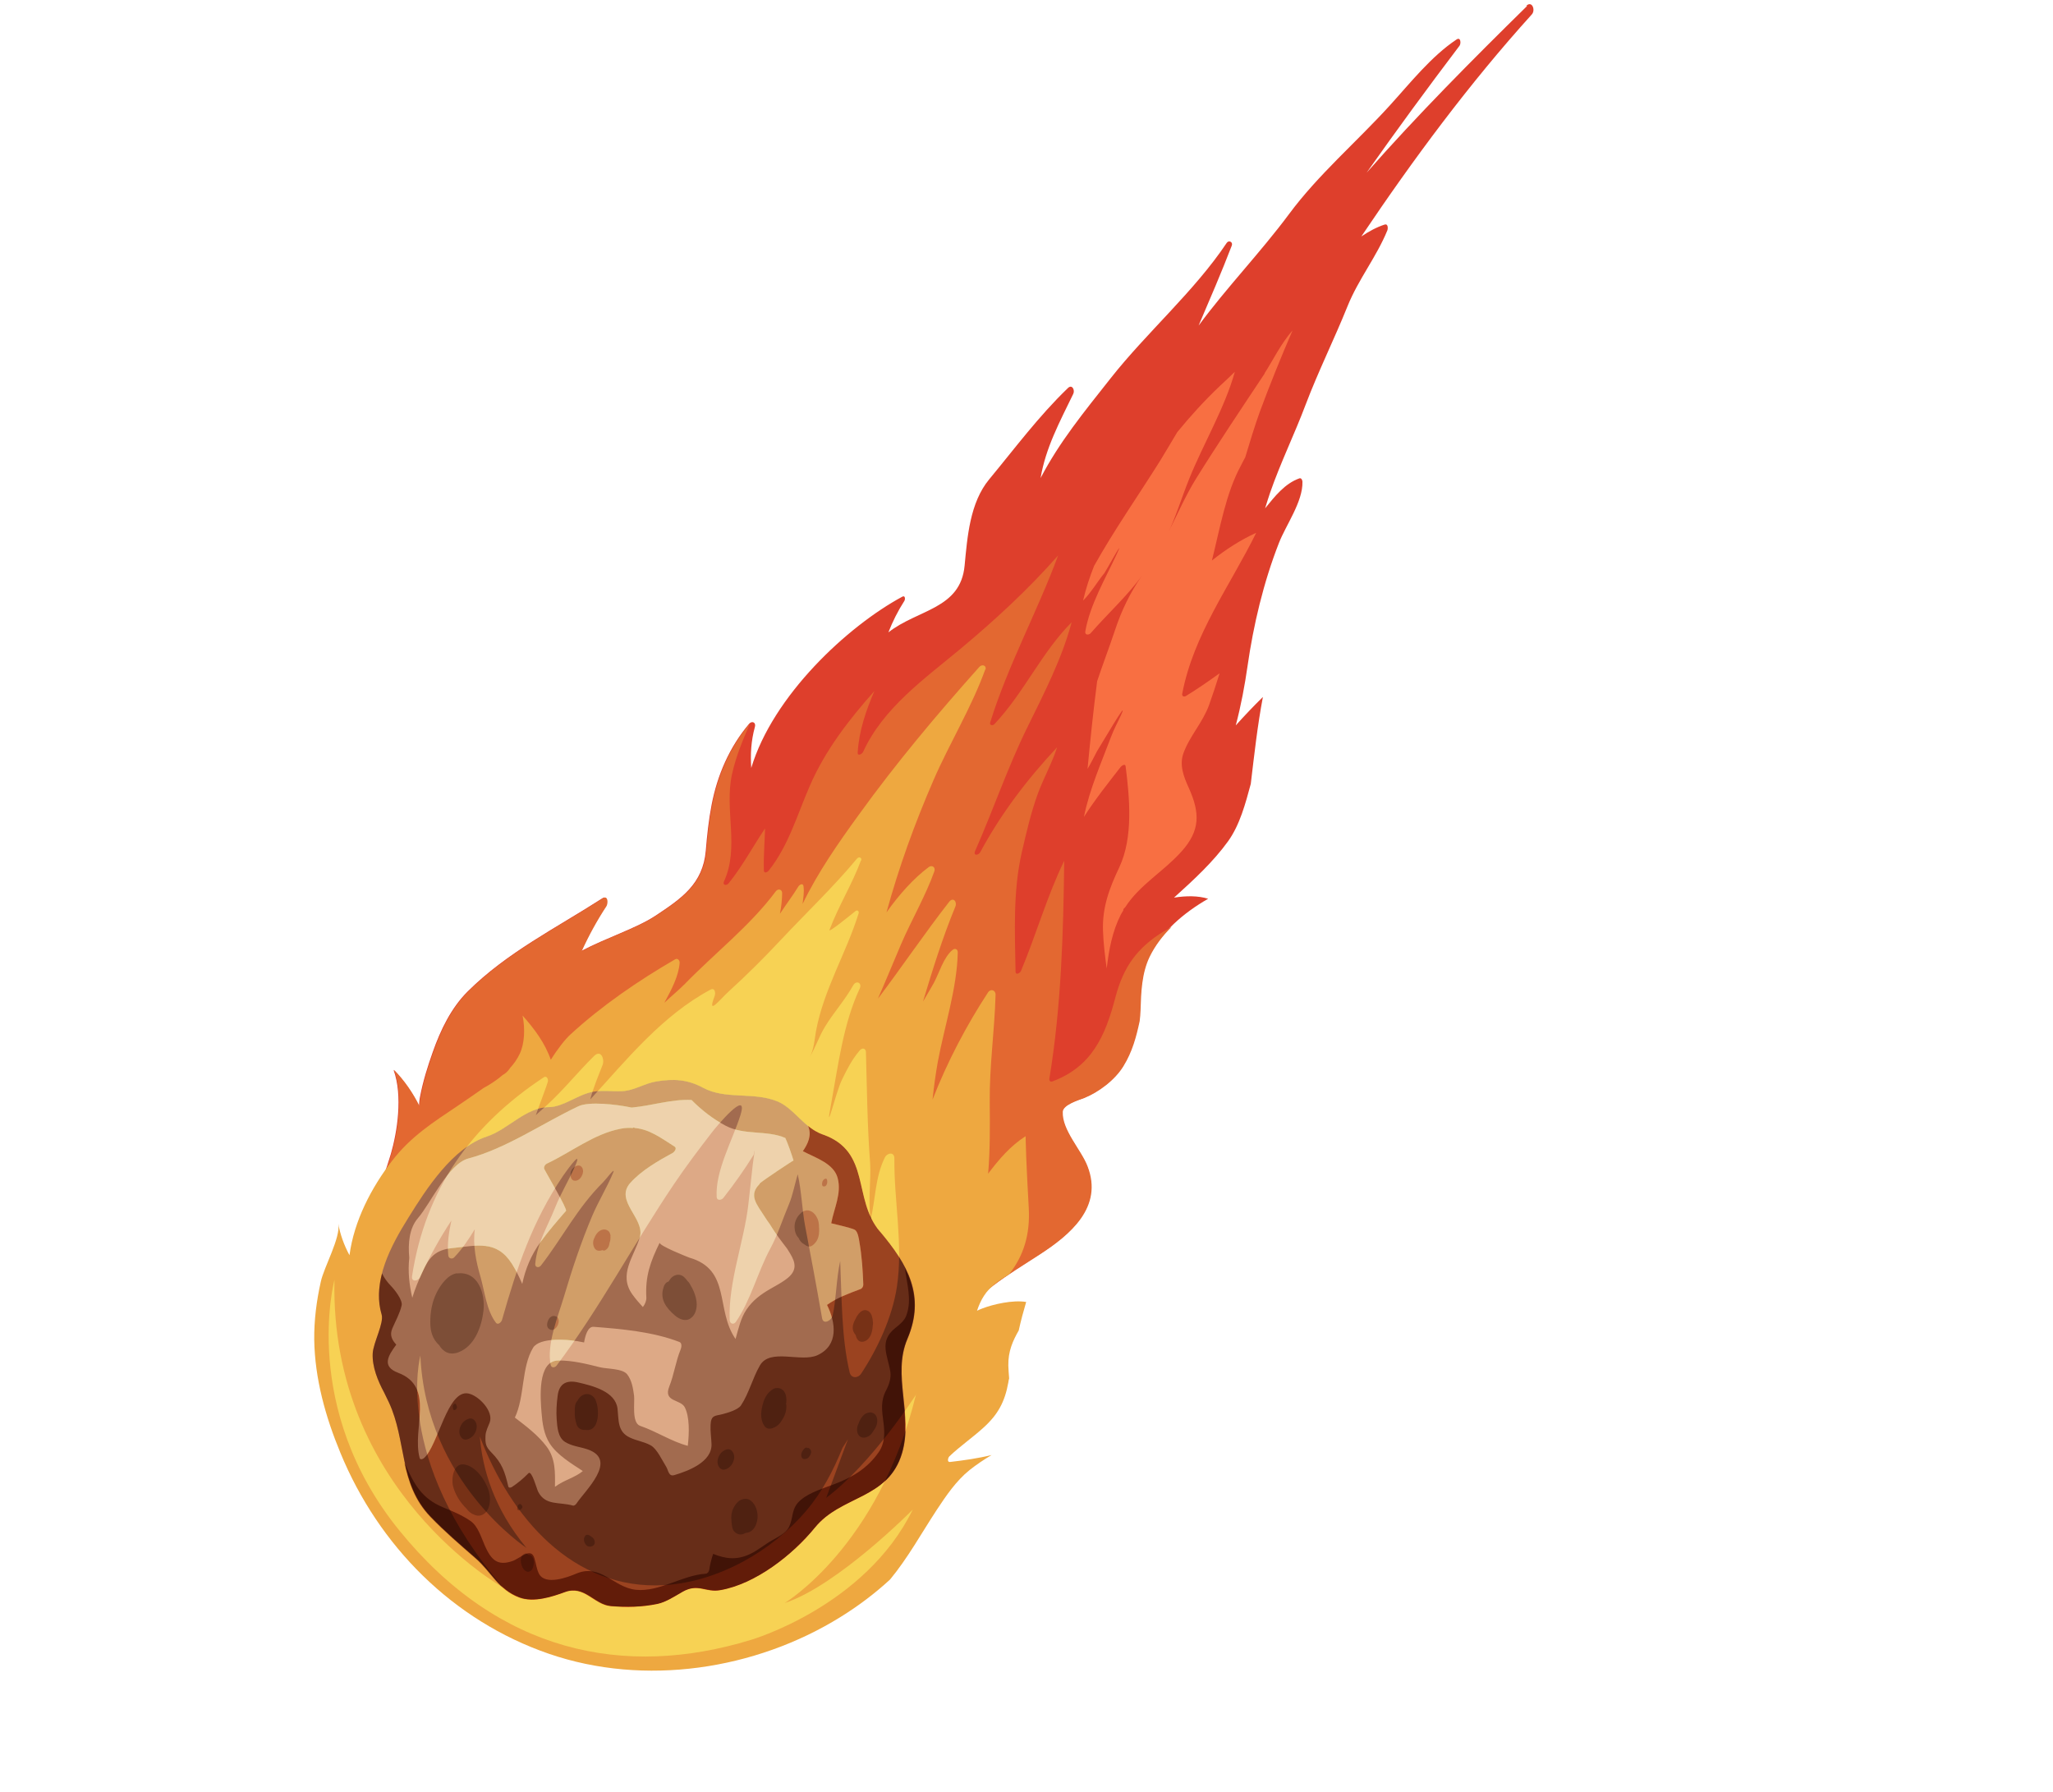
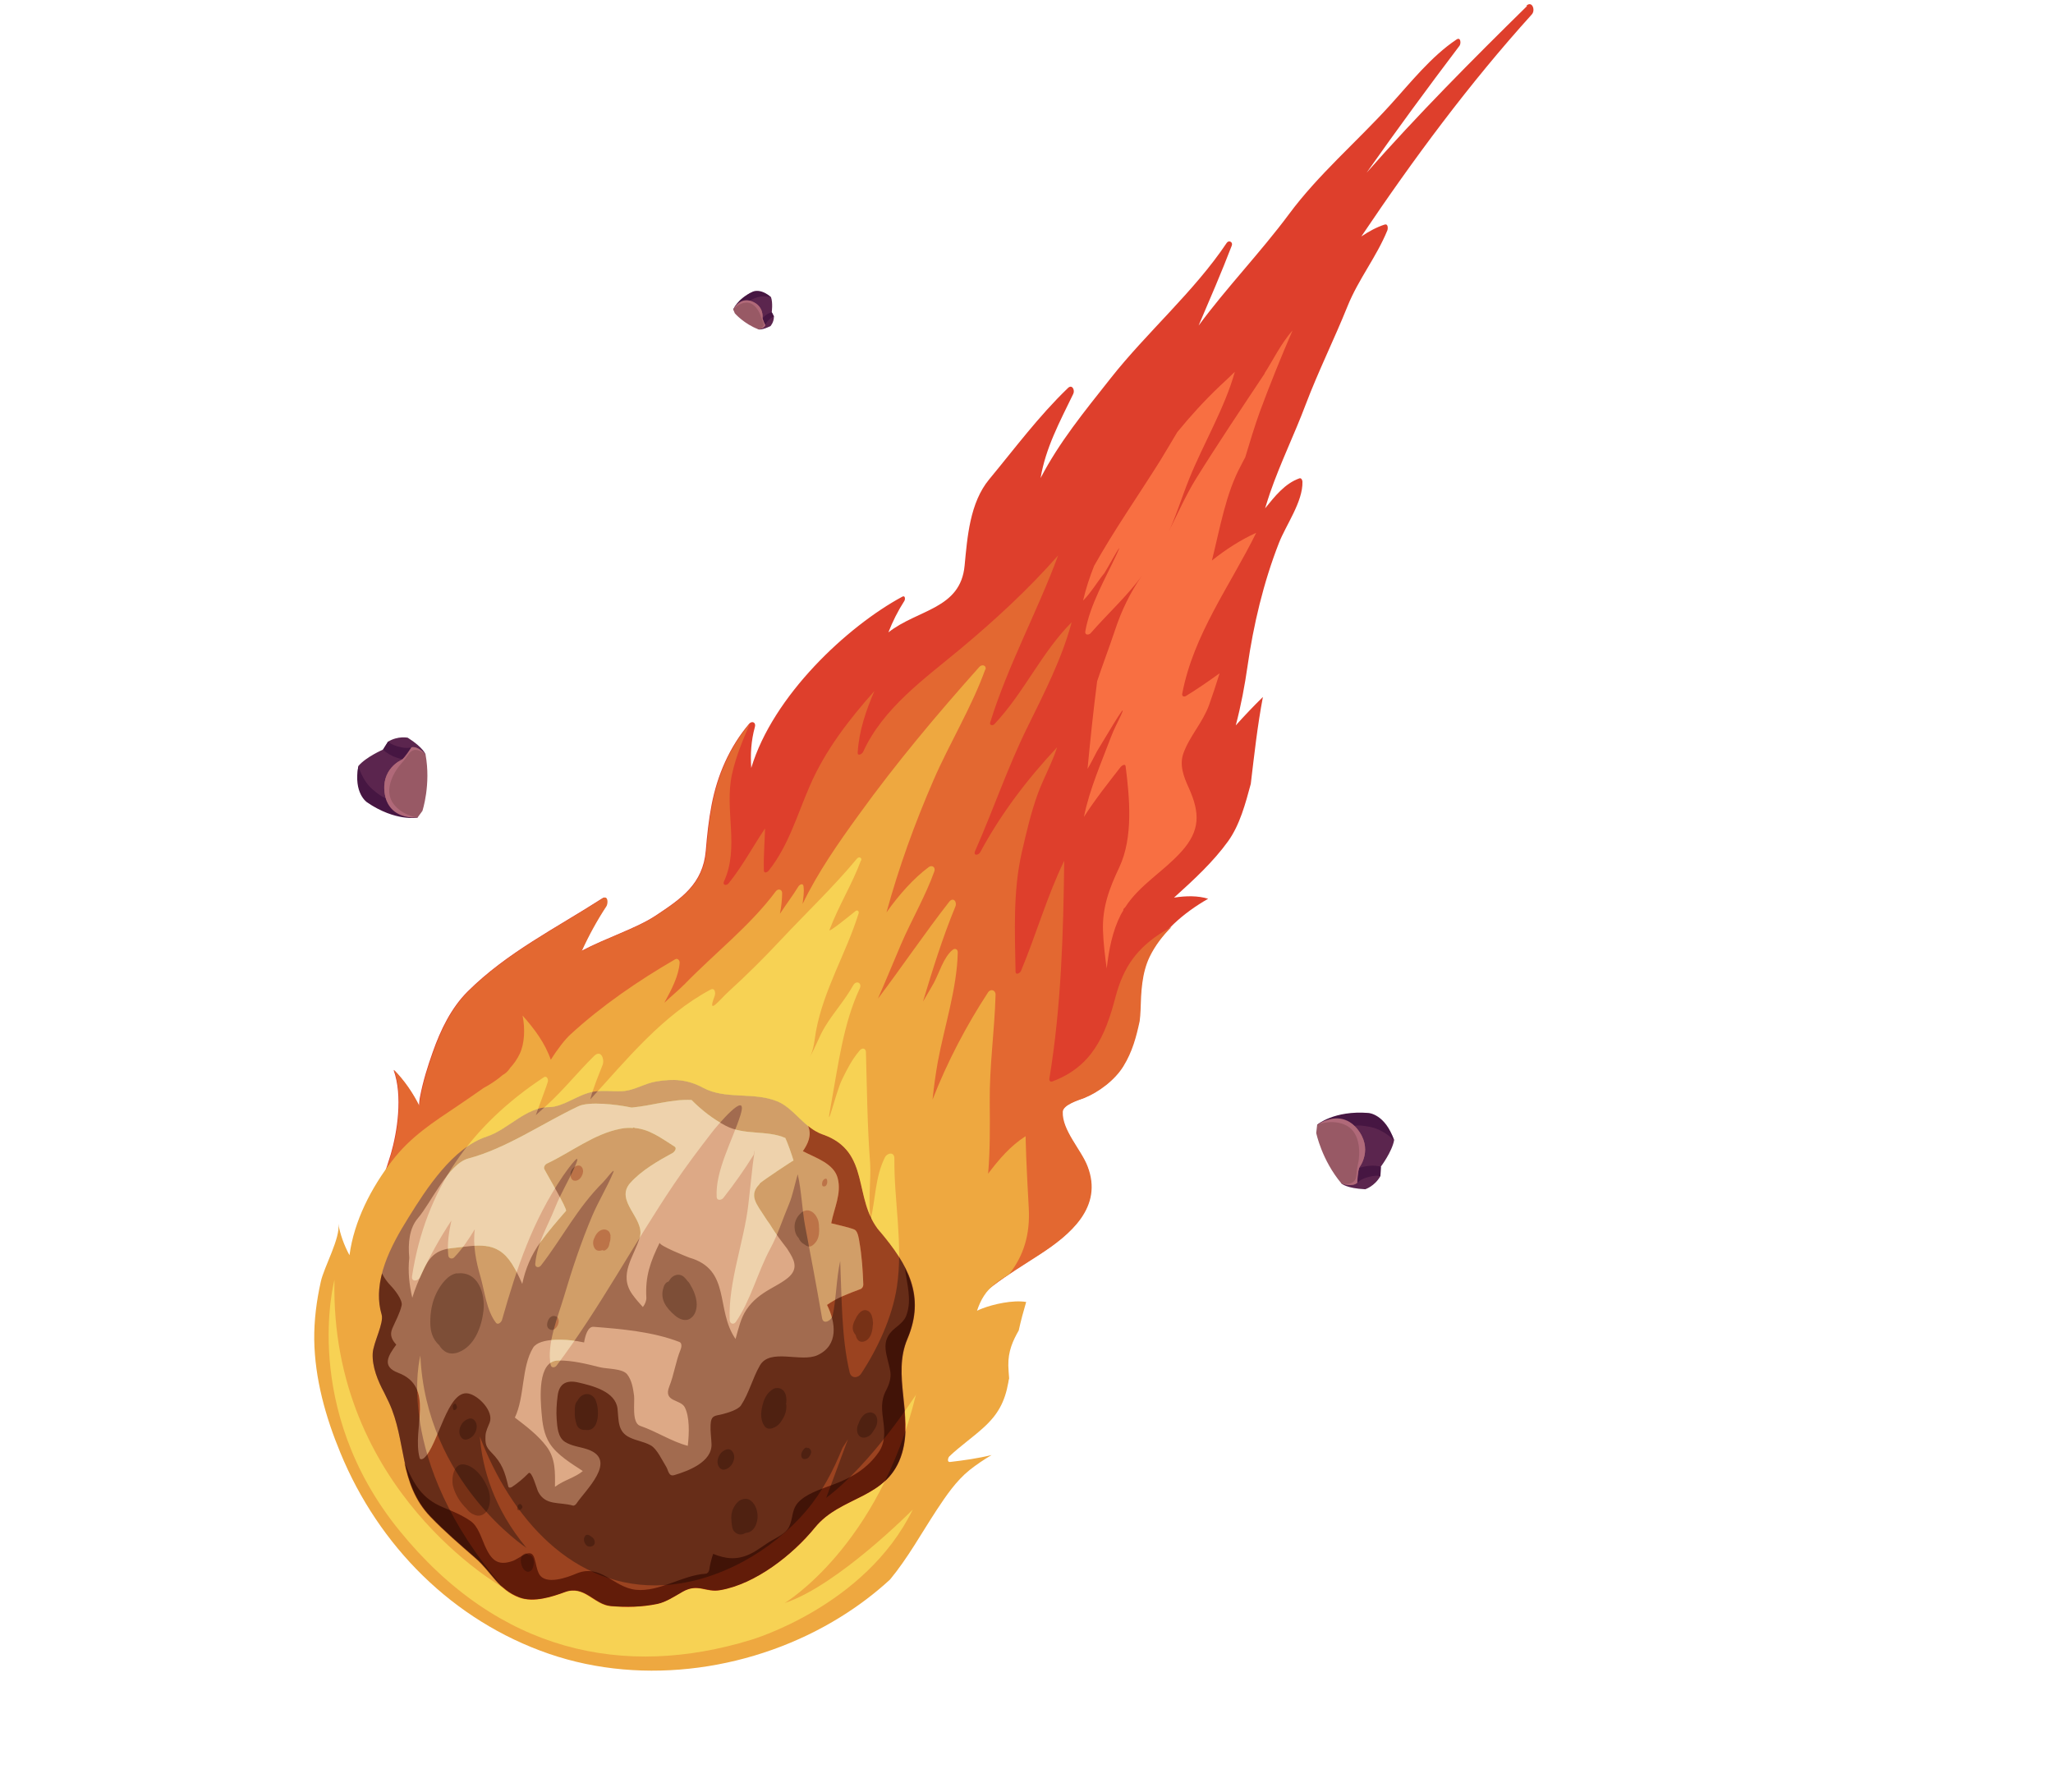
<svg xmlns="http://www.w3.org/2000/svg" width="840" height="733" viewBox="0 0 840 733" fill="none">
  <path d="M624.825 2.444C602.056 24.818 579.935 47.077 559.16 70.653C571.493 53.158 584.174 35.868 597.17 18.722C597.851 17.8 597.696 15.047 595.997 16.127C585.569 23.051 576.952 34.035 568.554 43.246C555.076 58.053 539.351 71.478 527.435 87.565C515.635 103.43 501.949 117.562 490.421 133.202C495.074 122.32 499.76 111.499 504.004 100.445C504.543 98.97 502.748 98.132 501.922 99.369C488.706 119.157 469.281 135.931 454.48 154.688C443.364 168.764 433.452 180.846 425.767 195.581C427.83 183.268 433.489 172.786 439.139 161.127C439.893 159.614 438.66 157.052 436.921 158.784C424.914 170.349 415.281 183.382 404.709 196.138C396.819 205.703 395.803 219.654 394.681 231.377C393.022 249.225 375.542 249.258 363.495 258.716C365.206 254.319 367.354 250 370.004 245.881C370.447 245.246 370.417 243.449 369.2 244.11C346.705 256.246 316.297 284.581 307.379 314.173C307.008 308.7 307.284 303.111 308.887 297.354C309.382 295.508 307.653 294.792 306.49 296.133C298.473 305.61 293.47 317.154 291.153 329.29C289.964 335.374 289.283 341.813 288.779 347.998C287.631 361.705 278.659 367.681 268.292 374.572C260.41 379.797 248.202 383.589 237.788 389.086C240.73 382.602 244.147 376.411 247.861 370.768C248.599 369.658 248.633 366.093 246.419 367.532C227.611 379.636 207.431 389.648 191.359 405.627C184.552 412.397 180.239 421.439 177.099 430.316C174.92 436.465 173.074 442.355 171.862 448.687C171.595 449.936 171.515 451.241 171.435 452.545C168.709 447.089 165.285 442.091 161.015 437.71C164.909 448.365 162.47 463.325 159.916 472.121C158.052 478.414 155.752 484.629 153.324 490.755C151.572 496.672 149.72 502.407 148.041 507.733C141.251 528.76 135.24 547.157 138.139 569.624C143.877 613.721 178.361 649.067 216.13 668.835C235.062 678.733 255.606 674.908 275.674 671.657C298.175 667.951 320.983 659.586 340.321 647.588C356.167 637.722 366.556 622.307 374.868 605.971C380.012 595.847 384.343 585.535 388.857 575.123C393.543 564.302 400.961 556.333 409.157 548.493C410.209 547.528 411.326 544.793 409.497 543.894C402.787 540.681 396.706 540.515 390.767 541.769C399.653 528.668 411.822 521.902 425.167 513.237C437.753 505.063 451.197 493.822 444.744 477.148C442.192 470.415 434.263 462.346 434.598 454.834C434.719 452.009 441.008 450.092 443.304 449.239C449.329 446.835 456.038 441.773 459.443 436.14C463.086 430.221 464.679 424.154 466.045 417.816C466.242 416.291 466.377 414.798 466.419 413.278C466.637 405.987 466.901 398.198 470.114 391.488C475.131 381.276 484.289 373.465 494.323 367.702C490.157 366.417 485.292 366.457 480.359 367.244C488.45 359.934 496.385 352.63 502.455 344.211C507.31 337.476 509.615 328.658 511.764 320.712C513.191 308.824 514.49 296.847 516.729 285.148C512.919 288.872 509.208 292.779 505.623 296.775C507.795 288.581 509.314 280.347 510.418 272.653C512.877 255.554 516.945 238.369 523.278 222.162C526.1 214.875 533.15 205.215 532.905 197.071C532.884 196.452 532.477 195.412 531.62 195.72C525.679 197.842 521.639 203.031 517.621 207.971C518.317 205.623 519.051 203.491 519.64 201.673C523.903 189.348 529.675 177.622 534.253 165.442C539.375 151.941 545.963 138.669 551.367 125.251C555.799 114.253 563.207 105.107 567.645 94.264C567.928 93.479 567.982 91.401 566.511 91.884C563.23 92.956 560.126 94.642 557.004 96.731C578.37 64.951 601.254 34.081 626.769 5.881C628.382 4.06 626.791 0.115 624.482 2.394L624.825 2.444Z" fill="#DE3F2C" />
  <path d="M476.235 380.994C465.304 387.718 459.679 395.502 456.382 408.011C452.267 423.803 446.743 436.419 430.55 442.452C429.693 442.76 429.236 442.063 429.364 441.284C434.224 411.767 435.076 381.983 435.431 352.154C428.361 366.713 423.992 382.327 417.739 397.23C417.367 398.142 415.541 399.133 415.516 397.491C415.243 381.166 414.434 364.58 418.107 348.556C419.974 340.527 421.836 332.343 424.703 324.559C427.032 318.251 430.482 312.121 432.528 305.729C420.353 318.724 409.491 332.978 401.064 348.667C400.304 350.026 398.17 350.16 398.942 348.243C406.37 331.44 412.23 314.071 420.321 297.618C427.163 283.656 434.409 269.711 438.485 254.571C426.134 266.953 418.943 283.469 406.884 296.244C406.197 297.011 404.733 296.781 405.156 295.527C412.481 272.002 424.424 250.305 432.942 227.235C420.765 241.099 406.998 253.777 392.89 265.536C378.179 277.781 361.317 289.695 353.152 307.607C352.807 308.425 350.832 309.577 350.929 307.869C351.465 298.986 354.317 290.738 357.765 282.717C347.433 294.318 337.574 307.081 331.394 321.392C326.214 333.191 322.708 345.893 314.562 356.149C313.997 356.85 312.564 357.549 312.544 356.062C312.351 350.335 312.903 344.675 313.019 338.937C308.002 346.39 303.808 354.343 298.156 361.353C297.263 362.468 295.489 362.249 296.239 360.581C302.645 346.541 296.305 331.382 299.5 316.799C301.084 309.554 303.894 302.827 306.798 296.126C306.798 296.126 306.798 296.126 306.737 296.159C298.72 305.636 293.717 317.18 291.4 329.316C290.211 335.4 289.53 341.839 289.026 348.024C287.878 361.732 278.906 367.707 268.538 374.598C260.656 379.824 248.449 383.615 238.034 389.112C240.977 382.628 244.394 376.437 248.108 370.795C248.845 369.685 248.88 366.119 246.666 367.558C227.858 379.662 207.678 389.674 191.605 405.653C184.799 412.423 180.486 421.465 177.346 430.343C175.167 436.491 173.321 442.381 172.109 448.714C171.842 449.963 171.762 451.267 171.682 452.572C168.956 447.116 165.532 442.117 161.262 437.737C165.155 448.391 162.717 463.351 160.163 472.147C158.299 478.44 155.999 484.655 153.571 490.781C151.819 496.698 149.967 502.433 148.287 507.759C141.498 528.786 135.487 547.184 138.386 569.65C144.123 613.748 178.608 649.093 216.377 668.862C235.309 678.76 255.853 674.934 275.921 671.683C298.422 667.977 321.23 659.612 340.568 647.614C356.414 637.749 366.803 622.334 375.115 605.997C380.259 595.874 384.59 585.561 389.104 575.149C393.79 564.328 401.207 556.359 409.404 548.519C410.456 547.554 411.572 544.82 409.744 543.921C403.034 540.707 396.953 540.541 391.013 541.796C399.9 528.694 412.069 521.929 425.414 513.264C438 505.089 451.444 493.848 444.991 477.174C442.438 470.442 434.51 462.372 434.845 454.86C434.966 452.035 441.255 450.118 443.551 449.265C449.576 446.861 456.285 441.799 459.69 436.167C463.333 430.247 464.926 424.181 466.292 417.842C466.489 416.317 466.624 414.825 466.666 413.304C466.884 406.013 467.147 398.225 470.361 391.514C472.592 386.913 475.679 382.872 479.367 379.214C478.333 379.776 477.392 380.366 476.39 380.989L476.235 380.994Z" fill="#E36831" />
  <path d="M403.159 274.142C403.837 272.198 401.771 271.586 400.668 272.894C383.317 292.326 366.662 312.168 351.414 333.295C343.211 344.607 334.636 356.83 328.381 369.842C328.64 367.416 329.12 365.106 328.755 362.546C328.553 361.158 327.153 361.918 326.681 362.647C324.391 366.413 321.57 370.073 319.125 373.844C319.678 370.943 319.987 368.174 320.02 365.476C320.056 363.801 318.338 363.394 317.39 364.697C306.954 378.719 292.427 389.996 280.236 402.528C277.899 404.9 274.792 407.454 271.819 410.251C274.797 404.85 277.677 399.267 278.085 393.922C278.142 392.866 277.21 391.875 276.208 392.498C261.222 401.187 246.105 411.524 233.39 423.236C231.225 425.2 228.105 429.18 225.371 433.581C222.968 426.688 218.651 420.914 213.818 415.498C214.903 420.979 214.637 426.877 212.672 431.097C211.718 433.113 210.42 435.078 208.775 436.839C208.187 437.788 207.351 438.715 206.321 439.432C206.139 439.531 206.017 439.597 205.834 439.697C203.365 441.826 200.636 443.623 197.775 445.176C194.415 447.553 190.961 449.901 187.568 452.216C177.173 459.201 168.068 464.933 160.321 475.051C151.947 485.904 144.845 499.534 142.995 513.544C140.846 509.588 139.141 504.996 138.436 500.65C139.404 506.351 132.587 518.329 131.271 524.324C129.521 532.132 128.488 540.102 128.573 548.096C128.802 564.05 133.206 579.709 139.249 594.32C154.954 632.532 185.339 663.089 224.602 676.607C263.771 690.098 309.099 683.141 343.828 661.603C351.084 657.111 357.916 651.983 364.168 646.223C371.404 637.486 376.863 627.507 383.288 617.712C387.092 611.942 391.255 605.819 396.686 601.451C399.554 599.185 402.554 597.161 405.714 595.288C400.15 596.654 394.444 597.467 388.732 598.125C387.405 598.294 387.867 596.387 388.438 595.841C392.852 591.632 397.911 588.175 402.391 584.087C408.316 578.742 411.145 573.501 412.553 565.642C412.626 565.051 412.732 564.52 412.899 563.957C412.775 562.132 412.591 560.341 412.566 558.699C412.461 552.845 414.393 548.564 416.823 544.328C417.681 540.394 418.728 536.515 419.868 532.664C414.414 531.764 406.417 533.584 401.858 535.35C401.123 535.592 400.453 535.956 399.75 536.258C401.19 532.087 403.071 528.149 408.032 524.51C409.543 523.374 411.275 522.355 412.913 521.307C418.915 513.635 421.535 504.96 420.92 494.102C420.84 492.648 419.806 474.923 419.621 464.856C413.521 468.719 408.69 474.338 404.301 480.189C405.121 470.522 405.04 460.793 404.958 451.063C404.793 436.098 406.943 421.767 407.342 406.969C407.4 405.046 405.301 404.373 404.242 406.051C395.576 419.269 387.565 434.418 381.549 449.902C382.089 444.8 382.757 439.788 383.667 434.643C386.365 420.015 391.547 404.59 391.879 389.67C391.898 388.399 390.854 387.783 389.797 388.594C386.054 391.572 384.234 398.235 382.015 402.278C380.612 404.774 379.114 407.242 377.65 409.771C381.578 396.683 385.66 383.589 390.903 370.889C391.703 368.879 389.993 366.891 388.358 368.961C378.317 381.822 369.108 395.493 359.199 408.598C362.453 401.235 365.485 393.755 368.645 386.365C372.926 376.395 378.671 366.654 382.295 356.489C382.89 354.826 381.366 353.762 380.004 354.738C373.715 359.414 367.865 366.058 362.716 373.268C367.792 354.748 374.228 336.987 381.962 319.151C388.547 303.989 397.597 289.301 403.176 273.739L403.159 274.142Z" fill="#EEA840" />
  <path d="M359.96 503.791C348.724 490.502 356.561 471.113 336.612 464.132C328.707 461.331 324.902 453.308 317.865 450.508C308.032 446.626 296.925 449.977 287.708 445.05C281.235 441.55 275.586 441.307 268.558 442.444C263.625 443.23 259.573 446.219 254.404 446.425C250.473 446.589 246.267 445.956 242.418 446.706C236.412 447.839 230.477 452.875 224.683 452.947C214.953 453.028 207.976 462.098 199.148 465C185.291 469.529 174.424 486.386 167.194 498.037C160.019 509.499 152.113 524.117 156.14 537.774C157.189 541.303 152.718 549.327 152.494 553.705C152.213 559.138 154.612 565.008 157.157 569.695C157.791 571.007 158.457 572.379 159.09 573.69C166.441 589.404 163.091 606.751 176.2 620.441C182.015 626.505 188.335 631.902 194.626 637.392C201.332 643.209 203.928 650.312 212.623 653.552C218.429 655.68 225.819 653.322 231.268 651.309C239.229 648.405 243.127 656.456 249.998 657.061C256.371 657.62 262.75 657.466 269.06 656.168C272.6 655.428 276.297 652.948 279.369 651.201C285.755 647.576 288.744 651.628 294.843 650.523C309.171 648.023 324.391 636.134 333.467 624.978C344.267 611.626 363.517 613.548 369.131 594.42C373.716 578.767 364.985 562.542 371.304 547.761C378.767 530.151 371.422 517.351 360.087 503.88L359.96 503.791Z" fill="#A26B4F" />
  <g style="mix-blend-mode:multiply" opacity="0.3">
    <path d="M187.035 520.914C183.209 521.415 180.254 525.7 178.656 528.853C176.797 532.542 176.043 536.814 176.057 540.905C176.034 544.78 177.006 547.878 179.694 550.36C181.303 553.033 183.898 554.619 187.571 553.255C194.243 550.735 197.072 542.736 197.814 536.264C198.601 529.294 195.617 519.88 187.008 521.008L187.035 520.914Z" fill="#381800" />
    <path d="M199.997 616.502C200.703 614.463 200.586 611.926 199.96 609.901C198.575 605.609 194.887 600.123 190.206 599.197C185.493 598.209 184.606 604.996 185.358 607.977C186.22 611.451 188.281 614.666 190.814 617.153C191.69 618.332 192.745 619.258 193.999 619.68C195.733 620.551 197.73 620.019 199.01 618.457C199.276 618.076 199.481 617.728 199.653 617.319C199.653 617.319 199.653 617.319 199.714 617.286C199.83 617.065 199.914 616.784 199.997 616.502Z" fill="#381800" />
    <path d="M243.705 572.749C241.948 569.368 237.989 569.626 236.308 573.061C235.255 574.027 235.103 575.923 235.183 577.377C235.058 579.179 235.336 580.998 235.924 582.807C236.474 584.4 237.926 585.188 239.563 585.008C245.515 585.954 245.307 576.135 243.644 572.782L243.705 572.749Z" fill="#381800" />
    <path d="M241.239 628.16C241.239 628.16 240.985 627.982 240.77 628.02C240.77 628.02 240.582 627.965 240.488 627.937C239.488 627.692 238.855 629.139 238.942 629.88C238.89 631.091 239.909 632.823 241.302 632.776C242.602 632.701 243.57 632.017 243.302 630.507C243.144 629.49 242.156 628.687 241.178 628.193L241.239 628.16Z" fill="#381800" />
    <path d="M306.643 613.604C305.252 612.783 303.1 613.321 301.959 614.414C300.431 615.953 299.499 617.72 299.262 619.898C299.162 620.583 299.216 621.263 299.27 621.943C299.28 622.253 299.371 624.017 299.357 622.684C299.404 624.077 299.594 626.024 300.802 626.944C302.331 628.163 303.78 627.928 305.086 627.14C308.708 626.986 310.208 622.782 309.949 619.691C309.776 617.342 308.731 614.835 306.61 613.543L306.643 613.604Z" fill="#381800" />
    <path d="M320.735 569.146C319.699 567.817 317.61 567.454 316.215 568.369C314.272 569.581 313.064 571.42 312.363 573.613C311.356 576.84 310.769 580.548 312.82 583.454C314.385 585.757 317.977 583.806 319.191 582.123C320.909 579.771 321.952 577.628 321.726 574.598C321.693 574.537 321.627 574.416 321.594 574.355C321.649 574.167 321.644 574.012 321.7 573.824C321.896 572.299 321.678 570.446 320.769 569.206L320.735 569.146Z" fill="#381800" />
    <path d="M282.57 525.871C282.57 525.871 282.339 525.445 282.207 525.202C281.942 524.715 281.622 524.415 281.269 524.055C280.911 523.541 280.524 523.12 280.138 522.699C278.5 520.988 276.183 521.221 274.566 522.887C274.178 523.334 273.884 523.809 273.59 524.284C272.76 524.498 271.946 525.177 271.501 526.679C269.839 531.602 272.657 535.195 276.2 538.237C277.956 539.727 280.535 540.849 282.622 539.321C284.438 538.02 285.045 535.799 285.065 533.659C285.042 531.15 284.047 528.301 282.57 525.871Z" fill="#381800" />
    <path d="M249.865 505.556C249.865 505.556 249.766 505.374 249.76 505.219C249.694 505.097 249.689 504.942 249.623 504.821C249.623 504.821 249.623 504.821 249.656 504.881C249.59 504.76 249.618 504.666 249.551 504.544C249.139 503.349 247.758 502.838 246.619 503.063C244.711 503.468 243.624 505.24 242.968 506.936C242.968 506.936 242.941 507.03 242.913 507.124C242.457 508.317 242.67 510.015 243.508 510.978C244.347 511.942 245.458 511.811 246.531 511.465C246.879 511.67 247.316 511.749 247.769 511.423C248.771 510.8 249.293 509.729 249.378 508.579C249.778 507.574 249.863 506.424 249.738 505.468L249.865 505.556Z" fill="#381800" />
    <path d="M249.868 505.556C249.769 505.374 249.67 505.191 249.665 505.036C249.698 505.097 249.764 505.219 249.736 505.313C249.802 505.435 249.835 505.496 249.84 505.65L249.868 505.556Z" fill="#381800" />
    <path d="M236.187 476.888C234.771 477.184 233.341 478.906 233.422 480.36C233.43 481.537 233.726 482.953 235.125 483.061C237.054 483.275 238.434 481.027 238.565 479.38C238.672 477.982 237.785 476.493 236.187 476.888Z" fill="#381800" />
    <path d="M327.695 496.323C326.067 497.68 325.057 499.884 325.097 501.99C325.117 503.477 325.583 505.352 326.736 506.46C327.209 507.622 328.048 508.585 329.119 509.107C329.66 509.523 330.041 509.789 330.76 509.95C331.854 510.223 332.967 509.225 333.621 508.397C334.784 507.056 335.158 505.276 335.161 503.54C335.168 502.827 335.142 502.053 335.055 501.312C335.224 502.64 335.062 500.599 334.952 500.107C334.279 496.689 331.1 493.45 327.662 496.262L327.695 496.323Z" fill="#381800" />
    <path d="M336.435 483.54C336.435 483.54 336.385 483.883 336.39 484.038C336.251 484.507 336.343 485.403 337.057 485.41C338.361 485.49 338.613 483.776 338.427 482.853C338.192 481.404 336.592 482.667 336.468 483.601L336.435 483.54Z" fill="#381800" />
    <path d="M357.137 541.112C357.137 541.112 357.137 541.112 357.17 541.173C357.247 541.605 357.191 541.794 357.137 541.112Z" fill="#381800" />
    <path d="M355.077 536.315C352.929 535.116 350.906 537.634 350.074 539.583C349.136 541.196 348.402 543.328 349.328 545.033C349.559 545.459 349.758 545.824 350.111 546.184C350.478 547.876 351.393 549.271 353.24 548.899C355.978 548.279 356.929 545.241 357.083 542.477C357.161 542.04 357.179 541.637 357.196 541.233C357.18 540.769 357.093 540.028 357.055 539.812C357.017 539.596 356.945 539.32 356.874 539.043C356.683 537.965 356.215 536.958 355.171 536.342L355.077 536.315Z" fill="#381800" />
    <path d="M227.551 538.64C227.551 538.64 227.015 538.379 226.705 538.389C225.65 538.332 224.747 539.137 224.314 540.082C224.314 540.082 224.225 540.209 224.258 540.27C223.709 541.435 223.551 543.176 224.843 543.814C224.843 543.814 224.876 543.875 224.97 543.903C227.433 545.245 230.108 540.01 227.612 538.606L227.551 538.64Z" fill="#381800" />
    <path d="M186.641 574.648C186.206 573.702 185.131 574.916 185.246 575.563C185.318 575.84 185.356 576.056 185.366 576.365C185.596 577.659 187.351 576.391 186.911 575.29C186.812 575.107 186.679 574.864 186.641 574.648Z" fill="#381800" />
    <path d="M191.773 580.454C189.594 581.086 188.086 583.244 187.944 585.45C187.819 587.252 189.042 589.504 191.221 588.872C193.4 588.241 194.908 586.082 195.05 583.877C195.175 582.075 193.952 579.822 191.834 580.421L191.773 580.454Z" fill="#381800" />
    <path d="M213.416 615.68L213.162 615.502C212.461 614.937 211.841 615.826 211.74 616.511C211.745 616.666 211.717 616.76 211.662 616.948C211.331 619.098 214.857 617.026 213.389 615.774L213.416 615.68Z" fill="#381800" />
    <path d="M216.848 636.204C216.848 636.204 216.317 636.098 216.068 636.075C215.44 634.919 213.83 635.872 213.397 636.817C212.592 638.673 213.453 642.146 215.464 642.946C216.469 643.346 217.621 642.563 217.96 641.591C218.648 639.956 218.764 636.976 216.815 636.143L216.848 636.204Z" fill="#381800" />
    <path d="M297.264 593.004C295.145 593.602 293.759 595.695 293.584 597.84C293.486 599.548 294.616 601.772 296.734 601.174C298.852 600.575 300.238 598.482 300.414 596.338C300.511 594.63 299.321 592.438 297.264 593.004Z" fill="#381800" />
    <path d="M331.461 592.96C331.23 592.534 330.915 592.39 330.45 592.405C330.417 592.345 330.23 592.289 330.136 592.261C329.417 592.099 328.736 593.021 328.442 593.496C327.91 594.258 327.631 595.197 327.972 596.116C328.418 597.371 330.11 597.004 330.769 596.331C331.489 595.625 332.277 594.172 331.687 593.231C331.654 593.171 331.621 593.11 331.555 592.988L331.461 592.96Z" fill="#381800" />
    <path d="M354.357 578.243C353.687 578.607 353.117 579.153 352.613 579.821C352.613 579.821 352.552 579.854 352.524 579.948C352.197 580.362 351.936 580.897 351.675 581.433C351.675 581.433 351.587 581.56 351.559 581.654C351.498 581.687 351.503 581.842 351.475 581.936C351.392 582.218 351.248 582.532 351.103 582.847C351.015 582.974 351.02 583.129 350.931 583.256C350.931 583.256 350.931 583.256 350.903 583.35C350.597 584.383 350.512 585.533 351.013 586.601C352.153 589.135 355.471 588.279 356.769 586.313C356.83 586.28 356.857 586.186 356.946 586.059C357.212 585.678 357.39 585.424 357.506 585.203C358.515 583.867 359.142 582.265 358.897 580.507C358.542 578.256 356.46 577.18 354.451 578.271L354.357 578.243Z" fill="#381800" />
  </g>
  <g style="mix-blend-mode:multiply">
    <path d="M359.964 503.794C348.728 490.505 356.565 471.116 336.616 464.135C334.296 463.345 332.424 462.076 330.608 460.619C330.641 460.679 330.674 460.74 330.707 460.801C332.198 464.563 330.605 467.871 328.51 470.98C333.591 473.66 341.138 475.946 342.735 481.936C344.437 488.263 341.263 494.322 340.107 500.467C340.107 500.467 348.479 502.384 349.743 503.116C351.008 503.848 351.45 506.84 351.614 508.012C352.648 513.835 353.034 519.773 353.233 525.656C353.226 526.369 352.727 527.192 351.992 527.433C347.217 529.238 342.532 530.915 338.386 533.876C341.943 541.008 343.252 550.386 334.494 554.433C327.749 557.544 315.051 551.433 310.925 558.639C307.908 563.825 306.503 569.947 303.171 574.988C301.902 576.86 297.449 578.095 295.513 578.595C292.687 579.341 290.903 578.813 290.734 583.003C290.608 585.672 291.034 588.2 291.123 590.831C291.369 598.107 281.638 601.814 275.93 603.495C273.568 604.226 273.479 601.594 272.592 600.105C270.988 597.587 268.841 592.763 266.251 591.331C263.44 589.784 260.516 589.48 257.744 588.148C252.613 585.811 253.196 581.08 252.664 576.324C251.837 569.286 242.46 566.968 236.774 565.642C232.149 564.527 228.78 565.726 228.156 571.109C227.736 574.254 227.536 577.515 227.768 580.7C228.027 583.791 228.202 588.031 231.211 589.944C234.06 591.707 237.321 591.907 240.426 592.98C253.127 597.354 239.233 609.943 235.845 615.172C235.579 615.553 234.948 616.132 234.385 615.965C228.876 614.385 223.201 616.127 220.215 610.339C219.654 609.304 217.557 601.378 216.239 602.724C214.112 604.904 211.941 606.713 209.395 608.411C208.847 608.708 208.106 608.795 207.958 608.088C206.582 602.214 205.439 598.657 201.074 594.249C198.796 591.939 198.505 590.678 198.644 587.45C198.73 585.432 199.696 583.726 200.379 581.936C202.024 577.417 195.982 571.082 191.766 570.139C183.052 568.172 179.315 591.482 173.473 596.546C172.992 596.965 171.952 597.372 171.705 596.482C168.444 584.38 178.222 567.405 162.87 561.632C156.12 559.071 158.732 554.736 162.14 550.127C160.402 548.233 159.312 546.224 160.55 543.424C161.871 540.342 163.541 537.465 164.326 534.122C164.872 531.933 161.409 527.587 159.996 526.147C158.358 524.436 157.123 522.742 156.319 520.972C154.865 526.569 154.501 532.284 156.143 537.777C157.192 541.306 152.722 549.33 152.498 553.707C152.217 559.141 154.616 565.011 157.161 569.698C157.794 571.01 158.461 572.382 159.094 573.693C166.444 589.407 163.094 606.753 176.203 620.444C182.019 626.508 188.338 631.904 194.63 637.395C201.336 643.212 203.931 650.315 212.627 653.554C218.433 655.683 225.823 653.325 231.272 651.312C239.232 648.408 243.131 656.459 250.001 657.063C256.374 657.623 262.754 657.469 269.064 656.171C272.603 655.431 276.301 652.95 279.372 651.204C285.759 647.578 288.747 651.631 294.847 650.525C309.175 648.026 324.394 636.136 333.47 624.981C344.27 611.629 363.521 613.55 369.135 594.423C373.72 578.77 364.988 562.545 371.307 547.764C378.77 530.154 371.426 517.354 360.091 503.882L359.964 503.794Z" fill="#A26B4F" />
  </g>
  <g style="mix-blend-mode:multiply">
    <path d="M370.229 518.478C370.951 525.179 373.277 531.641 370.805 538.264C370.038 540.336 368.017 541.985 366.356 543.281C359.474 548.752 363.201 554.453 364.299 561.266C364.664 563.826 363.764 566.522 362.599 568.731C360.241 573.243 360.826 576.788 361.463 581.88C362.041 586.138 362.093 590.444 359.521 594.127C354.909 600.73 348.894 604.312 341.458 607.167C336.9 608.933 331.496 610.448 327.698 613.614C323.567 617.039 324.804 620.624 322.834 624.689C321.619 627.241 318.05 628.942 315.77 630.259C312.759 631.973 310.018 634.328 306.815 635.831C301.475 638.336 296.932 637.808 291.778 635.72C291.078 637.913 290.499 640.04 290.174 642.345C290.073 643.03 289.419 643.858 288.706 643.851C279.18 644.452 269.713 651.406 260.196 650.426C251.021 649.496 245.882 639.597 235.857 643.779C232.465 645.227 223.072 648.83 220.516 643.833C219.486 641.791 219.352 639.657 218.66 637.511C217.292 632.815 212.833 637.522 209.802 638.616C203.462 640.876 200.919 638.08 198.37 632.37C196.928 629.133 195.621 624.404 192.48 622.248C188.957 619.825 185.218 618.309 181.257 616.676C172.579 613.034 169.505 607.372 165.751 599.007C165.652 598.824 165.552 598.642 165.453 598.459C167.174 606.274 169.631 613.846 176.026 620.542C181.841 626.606 188.16 632.002 194.452 637.493C201.158 643.31 203.754 650.413 212.449 653.652C218.255 655.781 225.645 653.423 231.094 651.41C239.054 648.506 242.953 656.557 249.823 657.161C256.196 657.721 262.576 657.567 268.886 656.269C272.426 655.529 276.123 653.048 279.194 651.302C285.581 647.676 288.569 651.729 294.669 650.623C308.997 648.124 324.216 636.234 333.293 625.079C344.092 611.727 363.343 613.648 368.957 594.521C373.542 578.868 364.81 562.643 371.129 547.862C375.927 536.665 374.623 527.442 370.173 518.666L370.229 518.478Z" fill="#A26B4F" />
  </g>
  <g style="mix-blend-mode:screen">
    <path d="M310.8 484.219C312.03 483 324.611 474.67 324.677 474.792C323.705 471.695 322.638 468.569 321.328 465.576C313.683 462.239 304.497 464.626 296.826 460.516C291.618 457.747 287.064 454.151 282.926 450.014C274.761 449.639 266.641 452.393 258.452 453.135C252.396 451.852 240.944 450.504 236.584 452.635C222.154 459.446 207.164 469.871 191.65 473.96C183.447 476.128 176.274 492.24 171.056 498.306C167.416 502.489 166.912 508.675 167.454 514.607C166.868 520.206 167.417 525.426 168.689 530.962C169.773 527.299 171.356 523.681 172.538 521.068C175.414 514.462 178.035 511.305 185.295 510.594C195.181 509.64 203.157 507.201 209.441 517.031C211.111 519.671 212.443 522.415 213.687 525.287C214.937 519.169 217.375 513.353 221.255 508.014C224.453 503.598 228.004 499.541 231.583 495.391C232.209 494.657 223.662 480.223 222.765 478.425C222.302 477.573 222.945 476.435 223.831 476.033C233.624 471.425 243.13 463.819 254.002 461.778C255.789 461.439 257.398 461.353 258.89 461.489C258.89 461.489 259.012 461.423 259.072 461.39C259.133 461.357 259.194 461.324 259.316 461.257C259.443 461.346 259.631 461.402 259.758 461.49C265.727 462.032 270.243 465.413 276.04 469.122C277.117 469.799 275.898 471.328 275.228 471.691C269.263 474.931 262.423 478.881 257.913 483.931C251.282 491.315 264.016 498.509 261.796 506.178C259.432 514.162 252.889 521.419 258.745 529.59C260.046 531.405 261.53 533.122 263.041 534.744C263.933 533.629 264.5 532.061 264.464 530.977C263.949 522.192 266.045 516.325 269.929 508.383C269.38 509.548 281.317 514.259 282.008 514.514C299.285 519.478 292.615 535.79 300.956 547.813C302.147 543.619 303.084 539.248 305.446 535.759C307.985 532.016 311.129 529.678 315.02 527.407C317.482 525.991 320.194 524.598 322.425 522.756C327.037 518.911 324.739 515.115 322.479 511.534C322.248 511.107 321.989 510.775 321.697 510.382C319.849 507.996 317.125 504.431 314.86 500.695C314.209 499.787 313.559 498.879 312.936 497.878C309.695 492.78 306.065 488.997 310.866 484.341L310.8 484.219Z" fill="#A26B4F" />
  </g>
  <g style="mix-blend-mode:screen">
    <path d="M277.962 549.025C267.096 544.837 254.351 543.718 242.915 542.834C240.521 542.636 239.469 546.36 238.978 549.228C232.418 547.745 220.711 547.087 218.099 551.422C213.286 559.395 214.745 571.372 210.665 579.972C215.374 583.563 220.209 587.243 223.65 591.838C227.35 596.765 227.141 602.475 227.058 608.274C227.119 608.241 227.24 608.174 227.301 608.141C230.778 605.544 235.208 604.558 238.463 601.844C233.55 598.601 228.077 595.345 224.974 590.646C222.521 586.855 221.9 582.226 221.565 577.836C221.171 572.612 219.703 556.699 228.41 556.621C234.204 556.549 239.956 557.997 245.52 559.39C248.521 560.125 254.74 559.822 256.654 562.33C258.534 564.777 259.015 567.984 259.424 570.915C259.795 573.63 258.347 582.14 261.921 583.352C268.694 585.665 274.596 589.712 281.414 591.527C282.038 586.143 282.161 579.692 280.2 575.791C278.504 572.377 271.265 573.707 273.837 567.266C275.781 562.427 276.466 557.011 278.471 552.139C278.843 551.227 279.156 549.481 277.962 549.025Z" fill="#A26B4F" />
  </g>
  <g style="mix-blend-mode:overlay" opacity="0.5">
    <path d="M374.928 570.392C374.928 570.392 356.914 598.617 338.053 612.8L346.943 588.819C346.943 588.819 346.211 590.084 344.736 592.303C340.96 601.606 336.393 610.47 329.833 618.13C315.855 634.627 293.685 647.217 271.847 648.514C234.262 650.715 208.818 620.55 196.331 587.683C197.334 600.853 202.008 617.153 215.417 633.282C215.417 633.282 174.305 606.343 171.998 554.629C171.998 554.629 160.469 596.831 205.861 649.506C205.861 649.506 134.872 609.785 136.853 523.583C136.853 523.583 122.696 576.04 163.383 626.147C204.069 676.253 255.472 686.727 307.195 670.936C307.195 670.936 354.033 657.326 373.457 617.616C373.457 617.616 342.8 648.687 321.066 655.838C321.066 655.838 359.619 632.775 374.806 570.458L374.928 570.392Z" fill="#FFFAD0" />
  </g>
  <g style="mix-blend-mode:overlay" opacity="0.5">
    <path d="M352.336 352.11C352.819 350.823 351.377 350.345 350.635 351.3C341.044 362.813 330.084 373.257 319.792 384.206C312.912 391.567 305.806 398.657 298.319 405.482C294.498 408.896 289.1 416.084 292.406 407.51C292.861 406.317 292.562 403.879 290.675 404.903C270.947 415.458 256.402 433.524 241.517 449.804C242.748 444.958 244.846 440.114 246.557 435.717C247.441 433.424 245.967 429.259 243.115 431.99C236.485 438.506 230.778 445.704 223.833 452.076C222.3 453.46 220.766 454.845 219.232 456.23C221.555 449.766 223.693 444.27 224.161 442.518C224.406 441.518 223.702 439.93 222.489 440.746C192.628 460.508 174.015 486.615 168.585 522.195C168.233 524.594 171.163 524.185 171.852 522.55C175.577 514.458 179.809 506.721 184.704 499.334C183.656 504.08 182.918 508.817 183.422 513.666C183.558 514.932 185.089 515.283 185.865 514.389C189.038 511.089 191.755 507.092 194.278 502.884C193.414 509.422 194.756 516.103 196.613 522.425C198.299 528.288 199.063 536.228 202.951 541.211C203.856 542.296 205.29 540.729 205.447 539.855C211.513 518.512 217.79 499.733 230.363 481.083C230.363 481.083 238.639 469.18 235.54 476.538C233.014 482.481 229.542 487.992 227.143 494.024C223.944 502.067 219.846 508.311 218.995 517.05C218.832 518.636 220.573 518.794 221.343 517.745C230.193 506.319 236.198 494.152 246.754 483.69C247.745 482.758 252.074 476.939 250.869 479.801C248.403 485.711 244.877 491.409 242.35 497.353C237.786 508.108 234.1 519.173 230.789 530.351C228.425 538.334 223.549 549.967 225.324 558.462C225.615 559.723 226.975 559.615 227.69 558.754C245.28 535.409 259.35 508.773 275.731 484.508C280.571 477.308 285.852 470.342 291.167 463.436C292.857 461.178 306.559 444.752 302.95 456.25C299.791 466.399 292.591 478.978 293.234 489.743C293.353 491.413 295.322 490.974 296.003 490.052C300.431 484.416 304.572 478.542 308.364 472.463C308.935 469.158 308.855 470.463 308.003 476.442C307.351 481.92 306.827 487.485 306.175 492.963C304.394 508.117 297.917 524.64 298.562 540.053C298.615 541.601 300.151 542.107 301.098 540.805C307.213 531.888 309.932 520.638 315.091 510.979C318.214 505.263 320.256 498.716 322.81 492.679C324.331 489.094 325.169 484.54 326.393 480.408C327.956 487.205 328.19 495.039 329.399 501.476C331.808 514.04 334.156 526.638 336.349 539.24C336.852 542.199 340.194 540.226 340.657 538.32C342.117 532.009 342.161 523.236 343.773 515.898C344.441 531.063 344.239 547.094 347.639 561.485C348.188 563.946 350.979 564.006 352.337 562.008C359.09 551.799 365.068 538.858 366.949 526.644C369.613 509.197 365.76 491.505 365.943 473.987C366.003 471.195 363.1 471.51 362.024 473.592C358.106 481.474 358.199 490.645 356.249 498.956C355.079 491.866 356.452 482.057 356.032 476.058C354.862 460.693 354.73 445.789 354.305 430.492C354.248 428.789 352.783 428.559 351.769 429.74C348.55 433.538 346.691 437.227 344.488 441.734C341.908 446.997 337.193 467.056 340.181 450.93C343.007 435.523 345.073 418.716 351.751 404.449C352.85 402.118 350.359 400.87 349.072 403.145C345.771 409.115 341.018 414.297 337.497 420.15C335.118 424.043 333.689 428.523 331.31 432.416C333.012 429.6 333.32 424.94 333.867 421.884C337.067 404.698 346.183 390.132 351.3 373.717C351.611 372.839 350.811 372.091 349.997 372.77C348.187 374.226 338.896 381.793 339.38 380.506C343.075 370.617 348.636 361.843 352.242 352.082L352.336 352.11Z" fill="#FFFAD0" />
  </g>
  <g style="mix-blend-mode:overlay" opacity="0.8">
    <path d="M517.454 152.806C507.958 167.106 498.456 181.251 489.401 195.784C484.992 202.907 481.716 210.518 477.91 218.024C480.729 212.473 483.665 203.076 486.526 196.005C492.33 181.582 501.103 166.966 505.249 152.103C503.3 154.028 501.256 155.926 499.213 157.824C492.966 163.738 487.138 170.134 481.692 176.797C479.168 181.004 476.795 185.052 474.621 188.597C465.622 202.942 455.894 216.816 447.651 231.538C445.823 236.156 444.25 240.952 443.141 245.732C446.558 242.3 448.866 238.13 451.902 234.432C452.467 233.731 460.899 218.196 456.853 226.857C452.229 236.777 445.929 247.528 444.062 258.315C443.777 259.968 445.602 259.844 446.316 258.983C452.909 251.383 461.598 243.434 467.279 235.462C462.518 242.225 458.811 249.913 456.225 257.78C453.89 264.802 451.24 271.679 448.905 278.701C447.357 290.656 446.118 302.6 444.973 314.571C446.382 312.23 447.569 309.772 448.851 307.342C450.148 305.377 462.333 284.415 458.73 292.441C457.259 295.683 455.795 298.212 454.545 301.571C450.65 311.962 445.753 322.976 443.499 334.21C448.062 327.082 453.354 320.425 458.552 313.74C458.94 313.293 460.423 312.251 460.559 313.517C462.209 326.572 463.71 342.546 457.988 354.797C453.908 363.396 450.919 371.246 451.31 380.965C451.483 386.074 452.12 391.166 452.818 396.226C453.706 388.571 455.124 381.022 458.554 374.273C458.842 373.644 459.258 373.103 459.579 372.534C459.635 372.346 459.658 372.097 459.652 371.943C459.891 371.656 460.162 371.429 460.4 371.142C466.41 361.889 475.845 356.765 483.374 348.421C491.141 339.79 491.022 332.603 486.397 322.345C484.355 317.858 482.457 313.056 484.213 308.161C486.764 301.101 492.125 295.588 494.704 288.434C496.232 284.136 497.667 279.811 499.007 275.457C494.529 278.677 489.957 281.869 485.219 284.757C484.306 285.253 483.516 284.814 483.728 283.753C488.363 259.483 503.254 239.731 513.987 217.982C507.851 220.762 501.69 224.658 495.866 229.319C499.141 216.19 501.568 201.788 507.725 190.484C508.308 189.379 508.857 188.214 509.501 187.076C511.398 180.844 513.262 174.551 515.501 168.369C519.618 157.227 524.139 146.102 528.853 135.187C524.194 140.397 520.426 148.118 517.449 152.651L517.454 152.806Z" fill="#FFFAD0" />
  </g>
+   <path d="M174.084 308.634C174.084 308.634 173.396 305.992 166.829 301.815C166.829 301.815 162.877 300.966 158.79 303.41L156.731 306.678C156.731 306.678 149.734 309.685 146.623 313.403C146.623 313.403 145.05 321.45 149.743 327.267C154.436 333.083 170.841 334.499 170.841 334.499L174.092 308.647L174.084 308.634Z" fill="#5B254E" />
+   <path d="M170.847 334.478L170.791 334.475C170.791 334.475 170.791 334.475 170.744 334.485C170.492 334.511 169.699 334.557 168.622 334.487C165.184 334.259 158.835 332.772 157.485 325.117C155.602 314.513 164.322 310.867 164.322 310.867C165.82 309.971 168.351 305.761 168.351 305.761C170.81 305.129 173.722 308.208 174.068 308.607C174.097 308.626 174.105 308.639 174.105 308.639C176.391 321.02 172.832 331.772 172.832 331.772L170.847 334.478Z" fill="#985965" />
+   <path d="M158.807 303.401C158.807 303.401 159.636 304.548 163.128 305.494C166.628 306.453 168.333 305.755 168.333 305.755L164.656 310.614C164.656 310.614 159.73 309.776 156.726 306.664L158.786 303.396L158.807 303.401Z" fill="#461642" />
+   <path d="M146.637 313.396C146.637 313.396 148.209 319.275 152.277 322.823C156.344 326.371 157.788 326.489 157.788 326.489C157.788 326.489 159.331 333.601 170.841 334.499C170.841 334.499 161.894 336.245 150.189 328.25C150.189 328.25 144.482 324.558 146.637 313.396Z" fill="#461642" />
+   <path d="M170.772 334.469L170.746 334.484L168.623 334.486C165.186 334.258 158.837 332.771 157.486 325.116C155.603 314.512 164.324 310.866 164.324 310.866C165.822 309.97 168.352 305.76 168.352 305.76C170.811 305.128 173.723 308.207 174.07 308.606C173.739 308.322 171.356 306.427 169.425 306.868C167.345 307.327 167.109 309.2 164.335 312.198C161.554 315.183 157.098 322.527 160.464 328.066C163.627 333.262 169.987 334.349 170.772 334.469Z" fill="#B06979" />
+   <path d="M548.925 484.228C548.925 484.228 550.832 486.181 558.606 486.554C558.606 486.554 562.46 485.333 564.797 481.184L564.966 477.325C564.966 477.325 569.552 471.245 570.411 466.474C570.411 466.474 567.788 458.705 560.829 455.98C553.871 453.254 538.921 460.157 538.921 460.157L548.912 484.22L548.925 484.228Z" fill="#5B254E" />
+   <path d="M538.925 460.178L538.974 460.153C538.974 460.153 538.974 460.153 539.01 460.121C539.216 459.973 539.883 459.54 540.852 459.067C543.951 457.562 550.202 455.706 555.17 461.685C562.062 469.961 556.295 477.45 556.295 477.45C555.438 478.971 555.327 483.882 555.327 483.882C553.505 485.649 549.45 484.419 548.951 484.243C548.917 484.242 548.903 484.234 548.903 484.234C540.781 474.615 538.542 463.512 538.542 463.512L538.925 460.178Z" fill="#985965" />
+   <path d="M564.789 481.197C564.789 481.197 563.501 480.612 559.999 481.521C556.483 482.423 555.349 483.875 555.349 483.875L556.133 477.832C556.133 477.832 560.827 476.118 564.979 477.333L564.81 481.191L564.789 481.197Z" fill="#461642" />
+   <path d="M570.401 466.488C570.401 466.488 566.12 462.161 560.829 461.096C555.538 460.03 554.225 460.644 554.225 460.644C554.225 460.644 549.36 455.232 538.918 460.157C538.918 460.157 545.823 454.206 559.953 455.347C559.953 455.347 566.739 455.726 570.401 466.488Z" fill="#461642" />
+   <path d="M538.995 460.147L539.011 460.12L540.853 459.067C543.952 457.562 550.203 455.706 555.17 461.685C562.062 469.961 556.295 477.45 556.295 477.45C555.439 478.97 555.328 483.881 555.328 483.881C553.505 485.649 549.45 484.419 548.951 484.243C549.379 484.326 552.388 484.791 553.846 483.451C555.426 482.021 554.702 480.278 555.625 476.299C556.561 472.327 556.791 463.74 551.121 460.599C545.799 457.653 539.737 459.862 538.995 460.147Z" fill="#B06979" />
+   <path d="M310.405 134.775C310.405 134.775 311.723 135.158 315.262 133.397C315.262 133.397 316.656 131.897 316.656 129.493L315.768 127.747C315.768 127.747 316.289 123.92 315.476 121.608C315.476 121.608 312.381 118.836 308.643 119.357C304.889 119.877 300.017 126.645 300.017 126.645L310.405 134.775Z" fill="#5B254E" />
+   <path d="M300.018 126.645L300.018 126.614C300.018 126.614 300.033 126.614 300.048 126.584C300.109 126.461 300.293 126.109 300.6 125.665C301.596 124.226 303.894 121.852 307.571 123.261C312.673 125.206 311.984 129.937 311.984 129.937C311.984 130.825 313.148 133.014 313.148 133.014C312.781 134.254 310.682 134.714 310.421 134.76C310.406 134.76 310.39 134.76 310.39 134.76C304.415 132.54 300.661 128.191 300.661 128.191L300.002 126.629L300.018 126.645Z" fill="#985965" />
+   <path d="M316.657 129.493C316.657 129.493 315.952 129.555 314.619 130.825C313.286 132.096 313.148 133.03 313.148 133.03L311.999 130.167C311.999 130.167 313.638 128.238 315.783 127.748L316.672 129.493L316.657 129.493Z" fill="#461642" />
+   <path d="M315.477 121.608C315.477 121.608 312.504 120.766 309.915 121.608C307.31 122.45 306.881 123.047 306.881 123.047C306.881 123.047 303.387 121.868 300.001 126.646C300.001 126.646 301.564 122.297 308.091 119.296C308.091 119.296 311.186 117.78 315.477 121.608Z" fill="#461642" />
+   <path d="M300.048 126.614L300.6 125.68C301.596 124.241 303.894 121.868 307.571 123.277C312.673 125.221 311.984 129.952 311.984 129.952C311.984 130.84 313.148 133.03 313.148 133.03C312.781 134.27 310.682 134.729 310.421 134.775C310.636 134.699 312.076 134.163 312.382 133.214C312.719 132.188 311.969 131.606 311.386 129.615C310.82 127.625 308.782 123.782 305.503 123.812C302.423 123.843 300.293 126.324 300.033 126.63L300.048 126.614Z" fill="#B06979" />
</svg>
